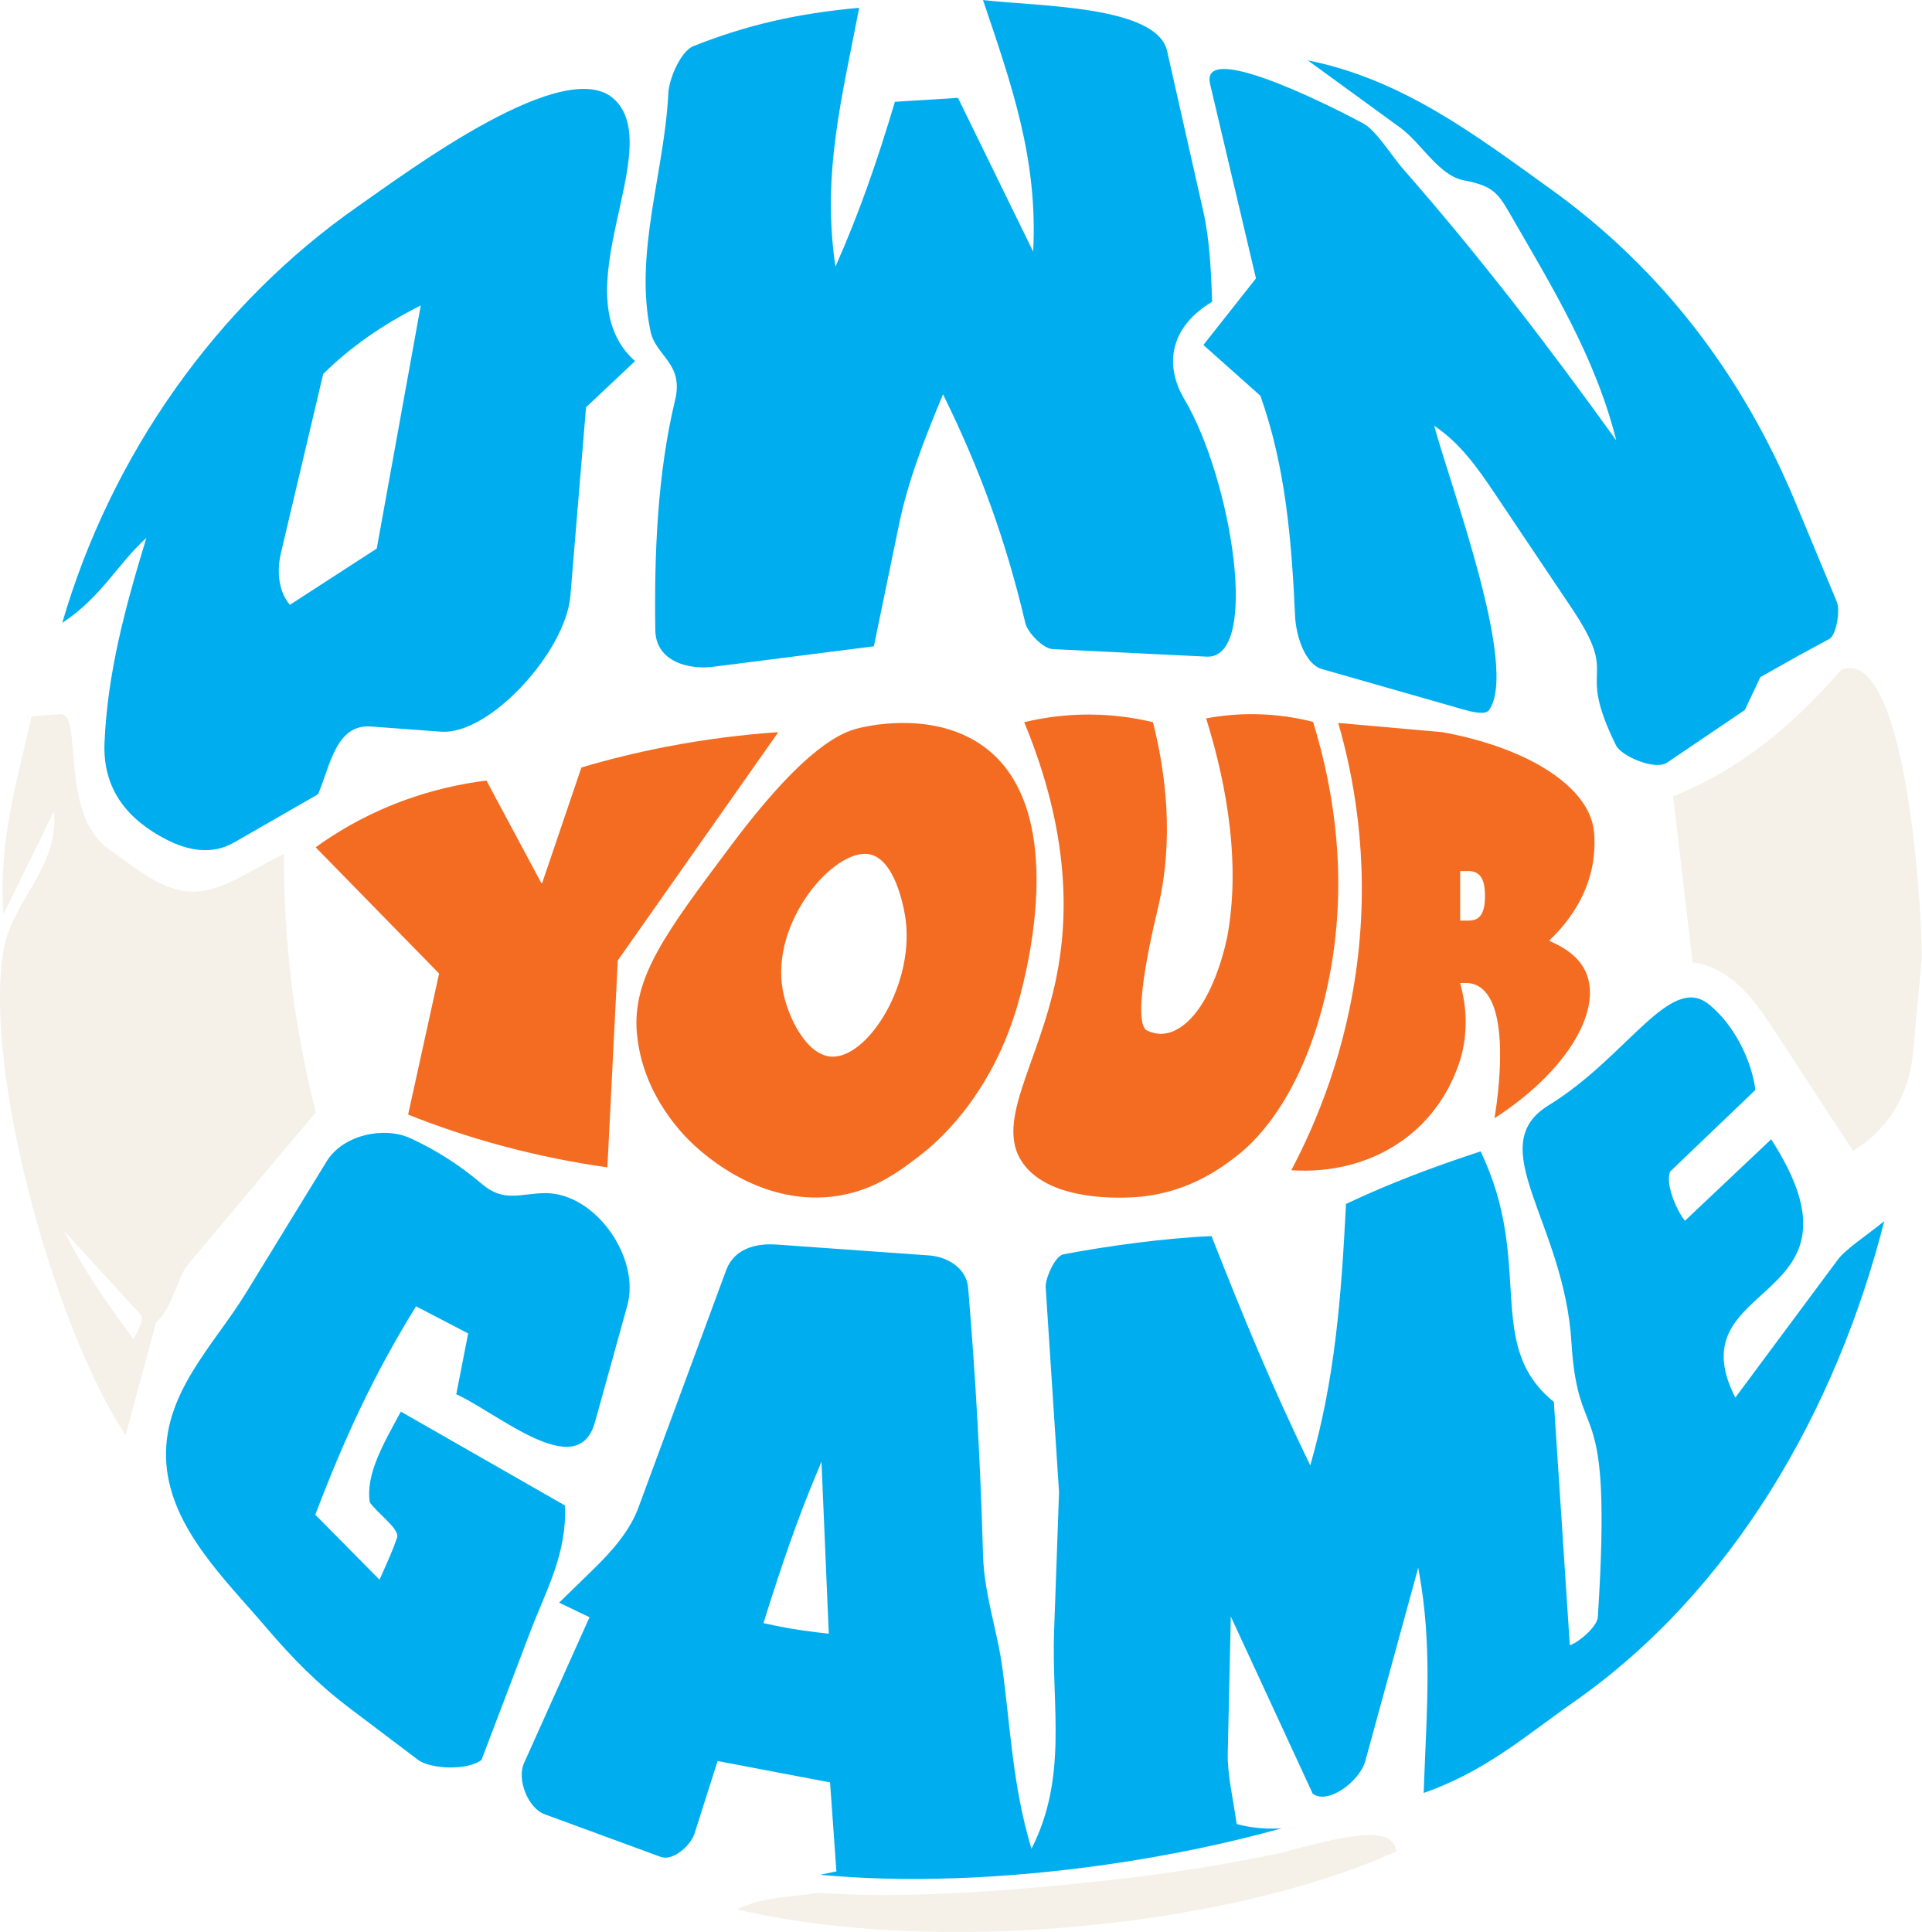
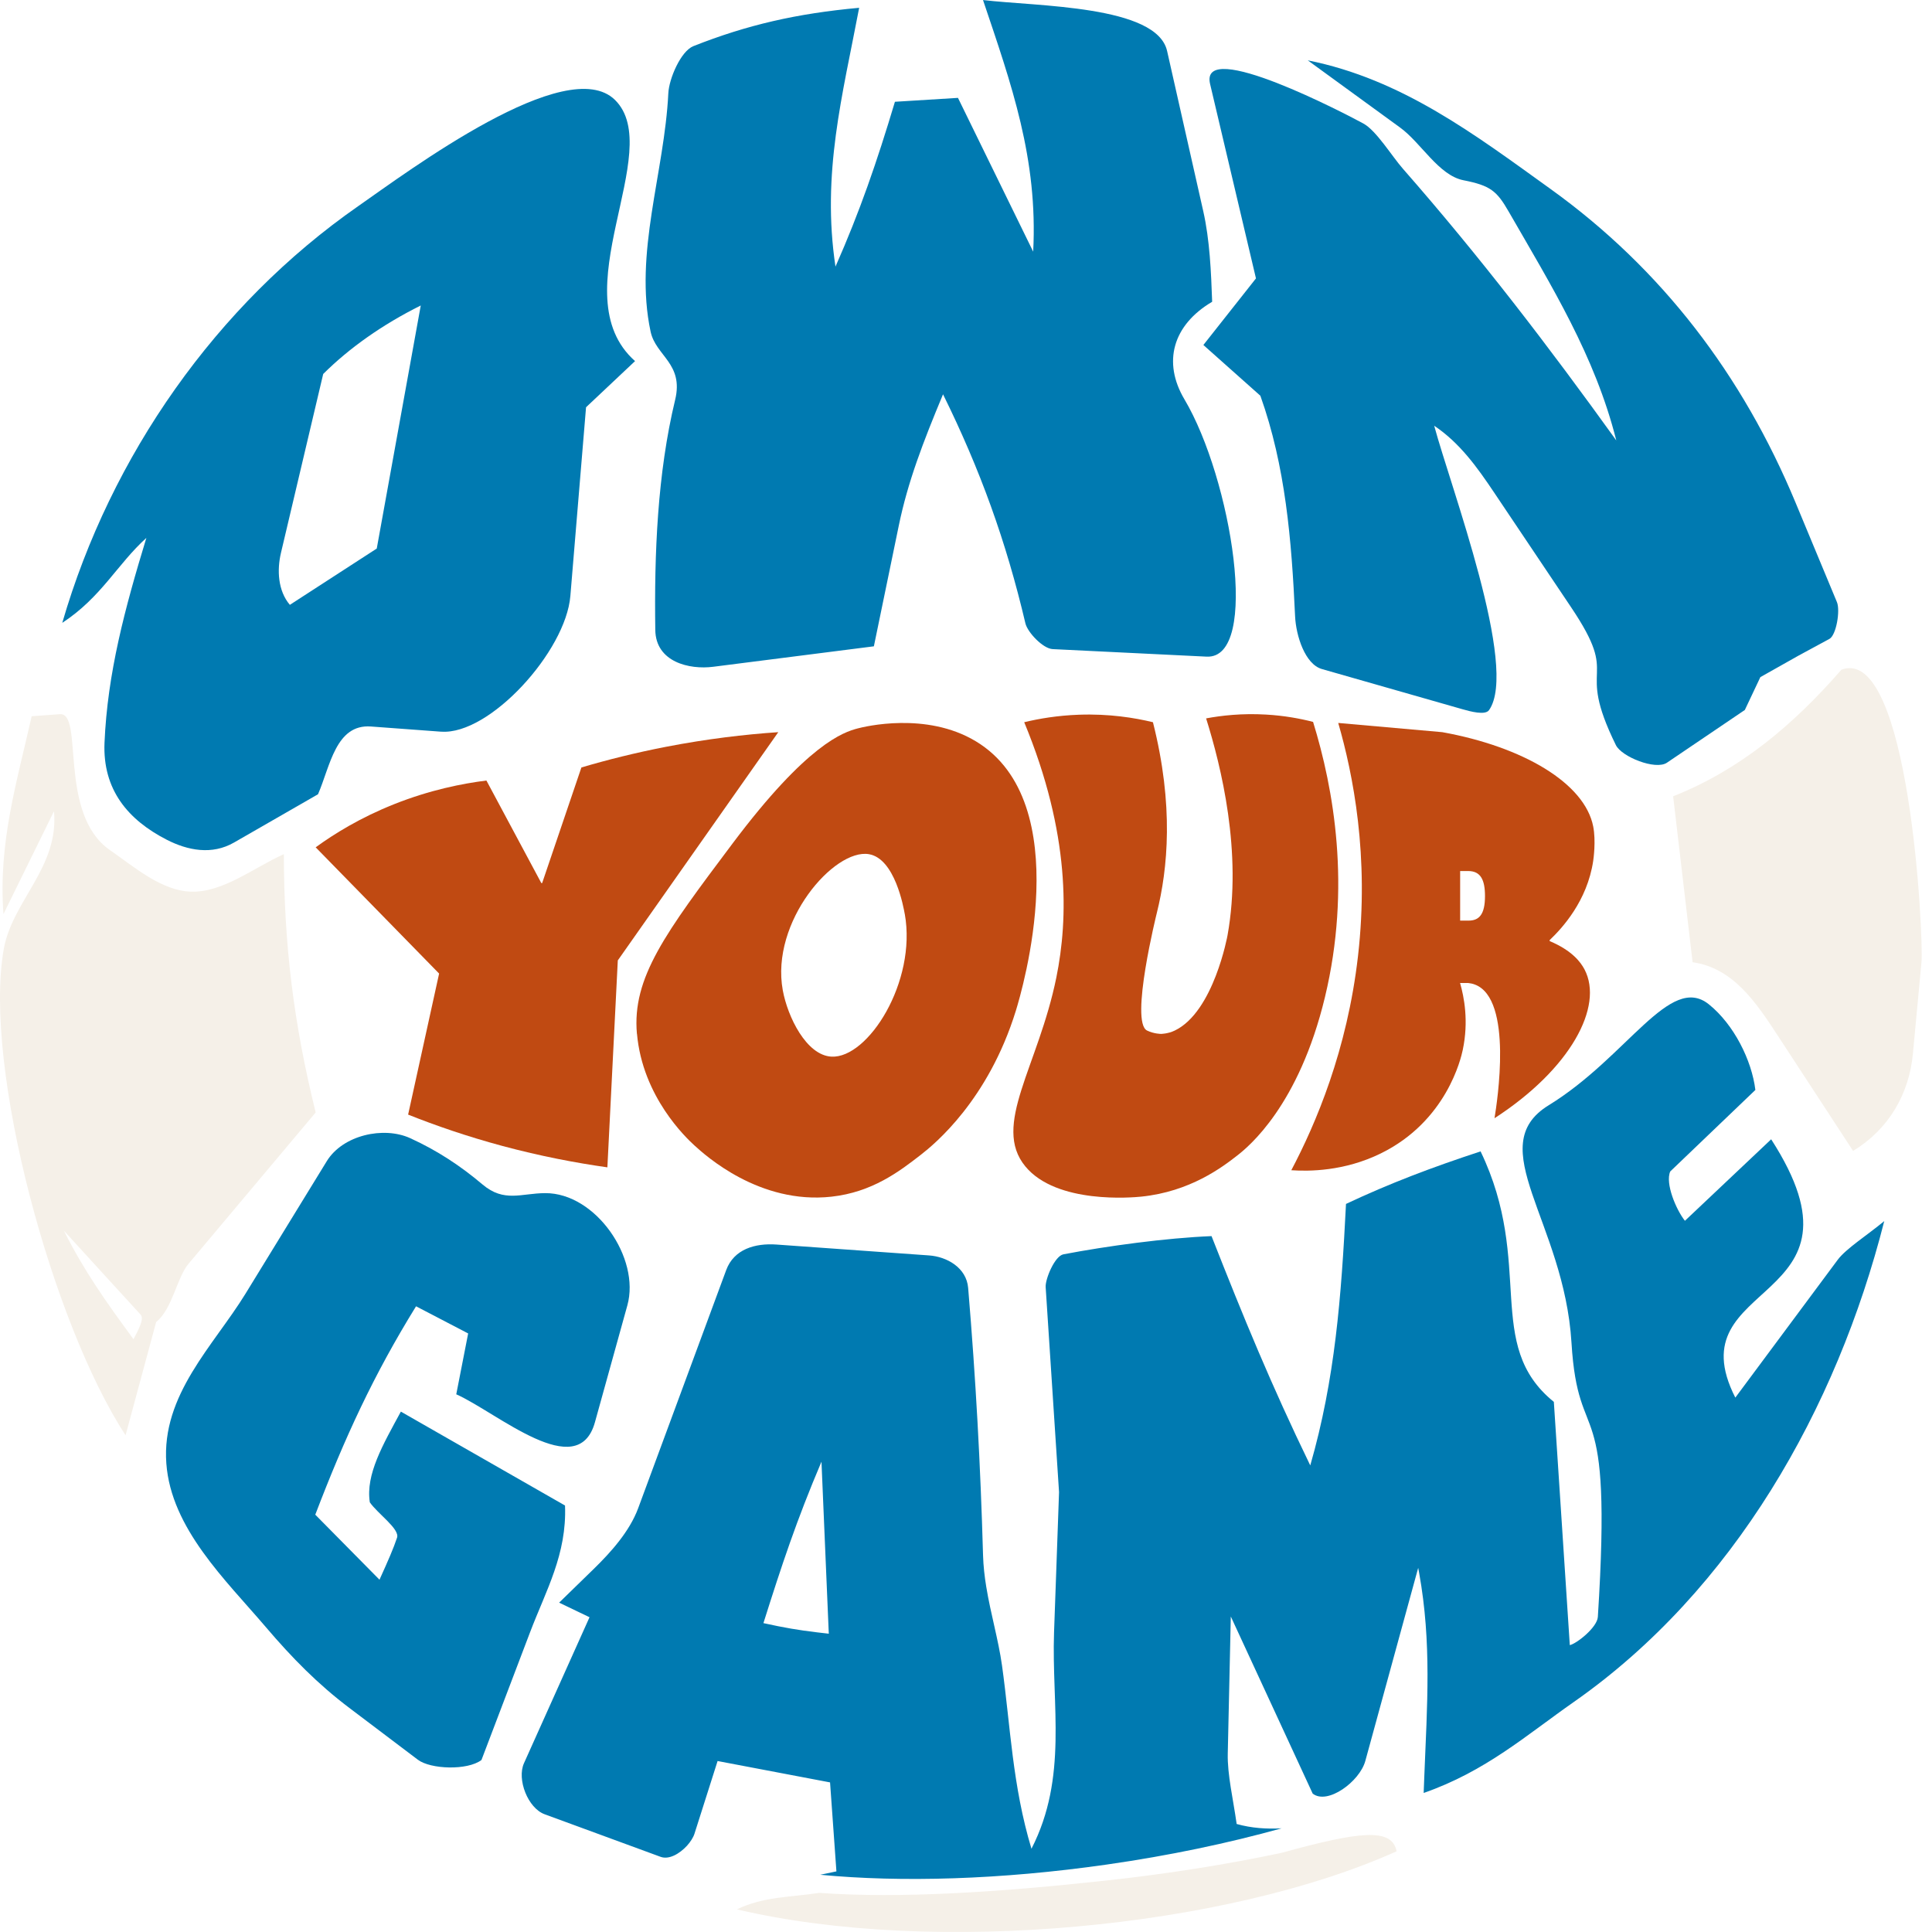
<svg xmlns="http://www.w3.org/2000/svg" id="Layer_1" data-name="Layer 1" viewBox="0 0 492.61 495.27">
  <defs>
    
  </defs>
-   <path fill="#00AEEF" d="M471.08,322.96l-26.24,35.32c-15.68-30.81,36.91-23.24,9.19-66.22l-22.11,20.89c-2.27-2.86-5.11-9.63-3.76-12.65l21.82-20.89c-.92-7.58-5.48-16.76-11.91-21.94-10.01-8.07-20.85,13.45-41.07,25.86-17.17,10.54,3.95,29.82,5.84,60.85,1.75,28.64,10.61,10.12,6.76,70.32-.18,2.72-5.47,6.87-7.19,7.23l-4.09-62.36c-18.08-14.64-4.88-35.32-18.78-64.21-12.53,4.11-23.38,8.23-34.5,13.47-1.21,23.95-2.81,44.98-9.16,67.03-10.03-20.68-17.05-37.79-25.31-58.78-11.59.47-26.82,2.53-37.98,4.67-2.22.43-4.67,6.35-4.54,8.4l3.43,52.56-.75,21.15-.53,14.77c-.66,18.76,3.6,37.17-5.79,55.5-4.9-16.27-5.37-31.35-7.55-46.98-.92-6.57-2.91-13.25-4.04-20.18-.43-2.64-.74-5.31-.82-8.03-.66-23.39-1.87-45.3-3.82-68.59-.44-5.21-5.49-8-10.01-8.32l-39.14-2.79c-5.41-.38-10.87,1.14-12.87,6.54l-22.57,61.06c-2.22,6-7.1,11.38-11.39,15.56l-8.87,8.64,7.79,3.74-16.8,37.42c-1.87,4.16,1.01,11.51,5.28,13.08l29.74,10.92c2.19.8,4.9-.82,6.75-2.83.92-1.02,1.63-2.13,1.93-3.08l5.93-18.65,28.83,5.48,1.63,22.81c-1.4.31-2.79.59-4.15.87,20.72,1.98,46.22,1.28,73.45-2.62,16.02-2.29,31.15-5.48,44.83-9.29-3.79.21-7.69-.03-11.53-1.11-.9-6.43-2.4-12.65-2.28-18.01l.78-35.18,20.99,45.4c3.78,2.98,12.03-3.06,13.49-8.36l13.23-48.32.33-1.19c.08.43.16.87.24,1.3,3.23,17.97,2.05,33.82,1.32,52.25-.06,1.37-.11,2.76-.16,4.16,15.92-5.56,26.25-14.77,38.52-23.35,40.88-28.61,67.31-75.07,79.55-123.25-4.36,3.61-9.83,7.08-11.94,9.93ZM209.58,418.47c-5.04-.6-8.49-1.2-13.88-2.38,4.71-14.91,8.47-26.3,14.88-41.38l1.82,42.78.06,1.31c-1.02-.11-1.98-.22-2.88-.33Z" />
+   <path fill="#007AB1" d="M471.08,322.96l-26.24,35.32c-15.68-30.81,36.91-23.24,9.19-66.22l-22.11,20.89c-2.27-2.86-5.11-9.63-3.76-12.65l21.82-20.89c-.92-7.58-5.48-16.76-11.91-21.94-10.01-8.07-20.85,13.45-41.07,25.86-17.17,10.54,3.95,29.82,5.84,60.85,1.75,28.64,10.61,10.12,6.76,70.32-.18,2.72-5.47,6.87-7.19,7.23l-4.09-62.36c-18.08-14.64-4.88-35.32-18.78-64.21-12.53,4.11-23.38,8.23-34.5,13.47-1.21,23.95-2.81,44.98-9.16,67.03-10.03-20.68-17.05-37.79-25.31-58.78-11.59.47-26.82,2.53-37.98,4.67-2.22.43-4.67,6.35-4.54,8.4l3.43,52.56-.75,21.15-.53,14.77c-.66,18.76,3.6,37.17-5.79,55.5-4.9-16.27-5.37-31.35-7.55-46.98-.92-6.57-2.91-13.25-4.04-20.18-.43-2.64-.74-5.31-.82-8.03-.66-23.39-1.87-45.3-3.82-68.59-.44-5.21-5.49-8-10.01-8.32l-39.14-2.79c-5.41-.38-10.87,1.14-12.87,6.54l-22.57,61.06c-2.22,6-7.1,11.38-11.39,15.56l-8.87,8.64,7.79,3.74-16.8,37.42c-1.87,4.16,1.01,11.51,5.28,13.08l29.74,10.92c2.19.8,4.9-.82,6.75-2.83.92-1.02,1.63-2.13,1.93-3.08l5.93-18.65,28.83,5.48,1.63,22.81c-1.4.31-2.79.59-4.15.87,20.72,1.98,46.22,1.28,73.45-2.62,16.02-2.29,31.15-5.48,44.83-9.29-3.79.21-7.69-.03-11.53-1.11-.9-6.43-2.4-12.65-2.28-18.01l.78-35.18,20.99,45.4c3.78,2.98,12.03-3.06,13.49-8.36l13.23-48.32.33-1.19c.08.43.16.87.24,1.3,3.23,17.97,2.05,33.82,1.32,52.25-.06,1.37-.11,2.76-.16,4.16,15.92-5.56,26.25-14.77,38.52-23.35,40.88-28.61,67.31-75.07,79.55-123.25-4.36,3.61-9.83,7.08-11.94,9.93ZM209.58,418.47c-5.04-.6-8.49-1.2-13.88-2.38,4.71-14.91,8.47-26.3,14.88-41.38l1.82,42.78.06,1.31c-1.02-.11-1.98-.22-2.88-.33Z" />
  <path fill="#F5F0E8" d="M358.01,474.58c-43.7,19.68-118.61,26.79-169.09,14.89,6.83-3.31,13.57-3.08,21.11-4.23,20.72,1.51,46.45-.2,73.68-3.18,16.02-1.75,31.15-4.18,44.83-7.09,19.68-5.41,28.28-6.57,29.47-.4Z" />
-   <path fill="#00AEEF" d="M224.04,165.68l-41.22,5.25c-6.11.78-14.72-1.2-14.84-9.44-.28-19.5.54-40.13,5.09-58.99,2.25-9.31-4.95-11.23-6.29-17.48-4.3-20.09,3.54-40.77,4.54-61.1.19-3.79,3.21-10.81,6.42-12.09,13.76-5.45,26.51-8.37,42.5-9.83-4.27,22.51-9.66,42.48-6.07,66.35,6.26-14.18,10.59-26.74,15.24-42.26l16.16-1,19.28,39.42c1.24-23.83-5.56-42.83-12.86-64.5,13.85,1.66,44.54,1.32,47.19,13.06l9.26,41.03c1.68,7.42,2.02,15.62,2.29,23.26-10.13,5.98-12.74,15.51-7.11,25,12.07,20.32,19.57,66.65,5.69,65.97l-39.46-1.93c-2.51-.12-6.45-4.32-6.99-6.6-4.95-21.05-11.62-39.47-21.12-58.72-5.13,12.31-9.03,22.44-11.34,33.66l-6.39,30.96Z" />
-   <path fill="#00AEEF" d="M374.82,181.79l-35.96-10.28c-4.33-1.24-6.64-8.56-6.87-13.52-.9-19.59-2.46-38.48-8.9-56.54l-14.61-13.01,13.48-17.07-11.76-49.84c-2.86-12.11,35.5,8.06,39.3,10.14,3.33,1.82,7.26,8.32,10.13,11.59,19.83,22.62,37.33,45.5,54.7,69.65-5.45-21.67-16.65-39.66-27.6-58.69-3.03-5.27-4.68-6.66-11.57-8.01-6.36-1.25-10.87-9.59-16.21-13.48l-23.71-17.26c24.15,4.82,42.8,19.01,62.2,32.95,28.58,20.54,49.27,47.79,62.83,80.4l10.62,25.54c.88,2.12-.15,8.46-1.94,9.43l-7.91,4.28-9.78,5.51-3.98,8.42-19.97,13.52c-2.92,1.98-11.61-1.51-13.08-4.5-10.71-21.76,1.57-15.9-11.48-35.34l-19.72-29.39c-4.38-6.53-8.82-12.75-15.38-17.15,4.25,15.8,21.72,62.1,14.05,72.91-.98,1.38-4.81.33-6.85-.25Z" />
-   <path fill="#00AEEF" d="M113.1,187.57l-18.01-1.33c-9.04-.67-10.46,10.23-13.57,17.37l-21.54,12.38c-5.64,3.24-11.84,2.05-17.27-.74-9.88-5.07-16.42-12.8-15.92-24.83.76-17.88,5.23-34.48,10.73-52.53-7.52,6.81-11.51,15.19-21.56,21.78,12.45-42.89,39.53-81.51,75.87-106.83,12.99-9.05,53.5-39.36,65.82-27.22,13.22,13.02-14.2,49.76,5.14,66.95l-12.56,11.83-4.02,48.38c-1.18,14.21-20.7,35.7-33.12,34.78ZM74.29,155.06l22.29-14.44,11.28-62.31c-9.92,4.95-18.33,10.92-25.01,17.56l-10.83,45.87c-1.03,4.37-.8,9.69,2.28,13.31Z" />
-   <path fill="#00AEEF" d="M94.8,385.12c-1.1-7.14,3.35-14.75,7.96-23.25l42.08,24.07c.49,12.51-4.87,21.74-8.95,32.46l-12.47,32.78c-3.59,2.72-13.04,2.39-16.3-.07l-17.58-13.29c-8.07-6.1-14.65-12.79-21.42-20.74-10.21-11.99-24.25-25.22-25.48-41.92-1.3-17.6,12.15-30.25,20.3-43.53l20.82-33.95c4.11-6.71,14.57-9.02,21.39-5.91,7.02,3.2,12.98,7.17,18.54,11.87s9.94,2.24,16.08,2.22c12.96-.05,24.41,16.66,21.05,28.77l-8.31,29.96c-4.37,15.76-24.99-2.45-35.55-7.16l3.05-15.6-13.36-6.96c-10.9,17.65-18.28,33.66-25.83,53.42l16.46,16.67c2.29-5.06,3.56-7.96,4.5-10.77.75-2.23-4.96-6.14-6.98-9.07Z" />
+   <path fill="#007AB1" d="M224.04,165.68l-41.22,5.25c-6.11.78-14.72-1.2-14.84-9.44-.28-19.5.54-40.13,5.09-58.99,2.25-9.31-4.95-11.23-6.29-17.48-4.3-20.09,3.54-40.77,4.54-61.1.19-3.79,3.21-10.81,6.42-12.09,13.76-5.45,26.51-8.37,42.5-9.83-4.27,22.51-9.66,42.48-6.07,66.35,6.26-14.18,10.59-26.74,15.24-42.26l16.16-1,19.28,39.42c1.24-23.83-5.56-42.83-12.86-64.5,13.85,1.66,44.54,1.32,47.19,13.06l9.26,41.03c1.68,7.42,2.02,15.62,2.29,23.26-10.13,5.98-12.74,15.51-7.11,25,12.07,20.32,19.57,66.65,5.69,65.97l-39.46-1.93c-2.51-.12-6.45-4.32-6.99-6.6-4.95-21.05-11.62-39.47-21.12-58.72-5.13,12.31-9.03,22.44-11.34,33.66l-6.39,30.96Z" />
+   <path fill="#007AB1" d="M374.82,181.79l-35.96-10.28c-4.33-1.24-6.64-8.56-6.87-13.52-.9-19.59-2.46-38.48-8.9-56.54l-14.61-13.01,13.48-17.07-11.76-49.84c-2.86-12.11,35.5,8.06,39.3,10.14,3.33,1.82,7.26,8.32,10.13,11.59,19.83,22.62,37.33,45.5,54.7,69.65-5.45-21.67-16.65-39.66-27.6-58.69-3.03-5.27-4.68-6.66-11.57-8.01-6.36-1.25-10.87-9.59-16.21-13.48l-23.71-17.26c24.15,4.82,42.8,19.01,62.2,32.95,28.58,20.54,49.27,47.79,62.83,80.4l10.62,25.54c.88,2.12-.15,8.46-1.94,9.43l-7.91,4.28-9.78,5.51-3.98,8.42-19.97,13.52c-2.92,1.98-11.61-1.51-13.08-4.5-10.71-21.76,1.57-15.9-11.48-35.34l-19.72-29.39c-4.38-6.53-8.82-12.75-15.38-17.15,4.25,15.8,21.72,62.1,14.05,72.91-.98,1.38-4.81.33-6.85-.25Z" />
+   <path fill="#007AB1" d="M113.1,187.57l-18.01-1.33c-9.04-.67-10.46,10.23-13.57,17.37l-21.54,12.38c-5.64,3.24-11.84,2.05-17.27-.74-9.88-5.07-16.42-12.8-15.92-24.83.76-17.88,5.23-34.48,10.73-52.53-7.52,6.81-11.51,15.19-21.56,21.78,12.45-42.89,39.53-81.51,75.87-106.83,12.99-9.05,53.5-39.36,65.82-27.22,13.22,13.02-14.2,49.76,5.14,66.95l-12.56,11.83-4.02,48.38c-1.18,14.21-20.7,35.7-33.12,34.78ZM74.29,155.06l22.29-14.44,11.28-62.31c-9.92,4.95-18.33,10.92-25.01,17.56l-10.83,45.87c-1.03,4.37-.8,9.69,2.28,13.31Z" />
+   <path fill="#007AB1" d="M94.8,385.12c-1.1-7.14,3.35-14.75,7.96-23.25l42.08,24.07c.49,12.51-4.87,21.74-8.95,32.46l-12.47,32.78c-3.59,2.72-13.04,2.39-16.3-.07l-17.58-13.29c-8.07-6.1-14.65-12.79-21.42-20.74-10.21-11.99-24.25-25.22-25.48-41.92-1.3-17.6,12.15-30.25,20.3-43.53l20.82-33.95c4.11-6.71,14.57-9.02,21.39-5.91,7.02,3.2,12.98,7.17,18.54,11.87s9.94,2.24,16.08,2.22c12.96-.05,24.41,16.66,21.05,28.77l-8.31,29.96c-4.37,15.76-24.99-2.45-35.55-7.16l3.05-15.6-13.36-6.96c-10.9,17.65-18.28,33.66-25.83,53.42l16.46,16.67c2.29-5.06,3.56-7.96,4.5-10.77.75-2.23-4.96-6.14-6.98-9.07Z" />
  <path fill="#F5F0E8" d="M40.03,338.9l-7.84,29.03C13.49,339.36-4.36,273.74.95,243.37c2.17-12.42,14.21-21,12.89-35.41L.89,234.32c-1.37-18.21,3.41-33.74,7.23-50.71l7.24-.53c6.22-.45-.61,25.54,12.82,34.84,6.23,4.32,13.2,10.43,20.8,10.66,8.16.24,15.86-6.03,23.78-9.62.05,23.49,2.55,43.49,8.16,66.22l-32.64,38.85c-2.92,3.48-4.13,11.63-8.25,14.86ZM31.59,332.14l-15.21-16.65c5.21,10.41,10.92,18.39,17.84,27.82,1.3-2.46,2.79-5.24,1.85-6.27l-4.47-4.9Z" />
  <path fill="#F5F0E8" d="M475.03,295.04l-19.21-29.41c-5.63-8.62-11.53-17.5-21.93-18.96l-4.99-42.54c17.13-6.77,30.82-18.31,43.14-32.45,17.4-6.56,21.13,68.46,20.51,75.08l-2.18,23.31c-.96,10.27-6.11,19.36-15.35,24.97Z" />
  <g>
-     <path fill="#F36C21" d="M112.57,249.58c-10.55-10.79-21.1-21.58-31.65-32.37,4.69-3.41,11.36-7.57,20.07-11.04,9.21-3.67,17.55-5.31,23.7-6.08,4.69,8.76,9.38,17.52,14.07,26.28h.22c3.35-9.88,6.71-19.76,10.06-29.63,6.53-1.93,13.81-3.77,21.76-5.31,10.46-2.02,20.13-3.16,28.71-3.74-13.71,19.5-27.42,39.01-41.14,58.51-.89,17.68-1.78,35.37-2.67,53.05-8.02-1.13-17.1-2.85-26.9-5.48-9.09-2.45-17.18-5.25-24.18-8.04,2.65-12.05,5.29-24.1,7.94-36.14Z" />
-     <path fill="#F36C21" d="M163.27,265.02c-1.28-14.41,7.31-25.86,24.48-48.74,19.23-25.63,28.49-28.6,32.12-29.55,1.71-.45,17.55-4.36,30.26,3.29,26.15,15.73,11.84,64.01,10.28,69.08-7.09,22.93-20.84,34.19-24.31,36.89-5.61,4.37-12.55,9.63-22.95,10.78-18.48,2.04-32.39-10.63-35.14-13.14-2.08-1.9-13.29-12.45-14.72-28.61ZM231.93,234.32c-.31-1.74-2.53-14.23-9.19-15.35-8.89-1.5-25.28,17.32-22.08,34.88,1.25,6.84,6.05,16.68,12.48,17.02,9.37.5,21.89-19.17,18.8-36.55Z" />
-     <path fill="#F36C21" d="M262.56,185.14c3.76-.91,8.49-1.72,14-1.92,7.79-.28,14.32.79,18.99,1.92,5.4,21.36,3.82,37.55,1,48.88,0,0-6.97,27.97-2.51,30.16,1.76.86,3.57.86,3.57.86s1.75,0,3.52-.85c10.02-4.79,13.55-24.47,13.55-24.47,3.81-21.25-1.64-43.25-5.5-55.56,3.92-.73,9.17-1.34,15.34-.98,4.75.27,8.83,1.04,12.08,1.88,5.27,17.09,9.82,42.34,3.05,70.53-6.69,27.84-19.58,38.36-22.48,40.62-3.82,2.98-12.09,9.28-24.63,10.55-2.18.22-21.65,1.98-29.69-7.74-8.69-10.51,3.3-25.6,7.94-48.45,3.05-15.01,3.62-36.8-8.24-65.43Z" />
-     <path fill="#F36C21" d="M343.06,185.33c8.89.79,17.78,1.57,26.66,2.36,20.69,3.74,36.51,13.06,38.69,24.17.73,3.72.07,8.35,0,8.82-1.53,10.29-7.95,17.26-11.16,20.31v.26c5.66,2.38,7.92,5.33,8.93,7.26,4.99,9.49-3.58,25.53-23.07,38.15.68-4.17,4.79-30.47-4.98-34.25-.54-.21-1.14-.35-1.79-.42h-2.06c1.03,3.58,2.25,9.78.69,17.16-.45,2.15-4.15,18.25-20.99,26.52-9.43,4.64-18.53,4.62-22.96,4.32,6.28-11.9,14.33-30.75,17.1-54.93,2.93-25.63-1.28-46.63-5.07-59.72ZM376.45,236c2.72,0,4.22-1.57,4.22-6.29,0-4.19-1.13-6.42-4.31-6.42h-2.06v12.71h2.16Z" />
+     <path fill="#C04A12" d="M112.57,249.58c-10.55-10.79-21.1-21.58-31.65-32.37,4.69-3.41,11.36-7.57,20.07-11.04,9.21-3.67,17.55-5.31,23.7-6.08,4.69,8.76,9.38,17.52,14.07,26.28h.22c3.35-9.88,6.71-19.76,10.06-29.63,6.53-1.93,13.81-3.77,21.76-5.31,10.46-2.02,20.13-3.16,28.71-3.74-13.71,19.5-27.42,39.01-41.14,58.51-.89,17.68-1.78,35.37-2.67,53.05-8.02-1.13-17.1-2.85-26.9-5.48-9.09-2.45-17.18-5.25-24.18-8.04,2.65-12.05,5.29-24.1,7.94-36.14Z" />
+     <path fill="#C04A12" d="M163.27,265.02c-1.28-14.41,7.31-25.86,24.48-48.74,19.23-25.63,28.49-28.6,32.12-29.55,1.71-.45,17.55-4.36,30.26,3.29,26.15,15.73,11.84,64.01,10.28,69.08-7.09,22.93-20.84,34.19-24.31,36.89-5.61,4.37-12.55,9.63-22.95,10.78-18.48,2.04-32.39-10.63-35.14-13.14-2.08-1.9-13.29-12.45-14.72-28.61ZM231.93,234.32c-.31-1.74-2.53-14.23-9.19-15.35-8.89-1.5-25.28,17.32-22.08,34.88,1.25,6.84,6.05,16.68,12.48,17.02,9.37.5,21.89-19.17,18.8-36.55Z" />
+     <path fill="#C04A12" d="M262.56,185.14c3.76-.91,8.49-1.72,14-1.92,7.79-.28,14.32.79,18.99,1.92,5.4,21.36,3.82,37.55,1,48.88,0,0-6.97,27.97-2.51,30.16,1.76.86,3.57.86,3.57.86s1.75,0,3.52-.85c10.02-4.79,13.55-24.47,13.55-24.47,3.81-21.25-1.64-43.25-5.5-55.56,3.92-.73,9.17-1.34,15.34-.98,4.75.27,8.83,1.04,12.08,1.88,5.27,17.09,9.82,42.34,3.05,70.53-6.69,27.84-19.58,38.36-22.48,40.62-3.82,2.98-12.09,9.28-24.63,10.55-2.18.22-21.65,1.98-29.69-7.74-8.69-10.51,3.3-25.6,7.94-48.45,3.05-15.01,3.62-36.8-8.24-65.43Z" />
+     <path fill="#C04A12" d="M343.06,185.33c8.89.79,17.78,1.57,26.66,2.36,20.69,3.74,36.51,13.06,38.69,24.17.73,3.72.07,8.35,0,8.82-1.53,10.29-7.95,17.26-11.16,20.31v.26c5.66,2.38,7.92,5.33,8.93,7.26,4.99,9.49-3.58,25.53-23.07,38.15.68-4.17,4.79-30.47-4.98-34.25-.54-.21-1.14-.35-1.79-.42h-2.06c1.03,3.58,2.25,9.78.69,17.16-.45,2.15-4.15,18.25-20.99,26.52-9.43,4.64-18.53,4.62-22.96,4.32,6.28-11.9,14.33-30.75,17.1-54.93,2.93-25.63-1.28-46.63-5.07-59.72ZM376.45,236c2.72,0,4.22-1.57,4.22-6.29,0-4.19-1.13-6.42-4.31-6.42h-2.06v12.71h2.16Z" />
  </g>
</svg>
